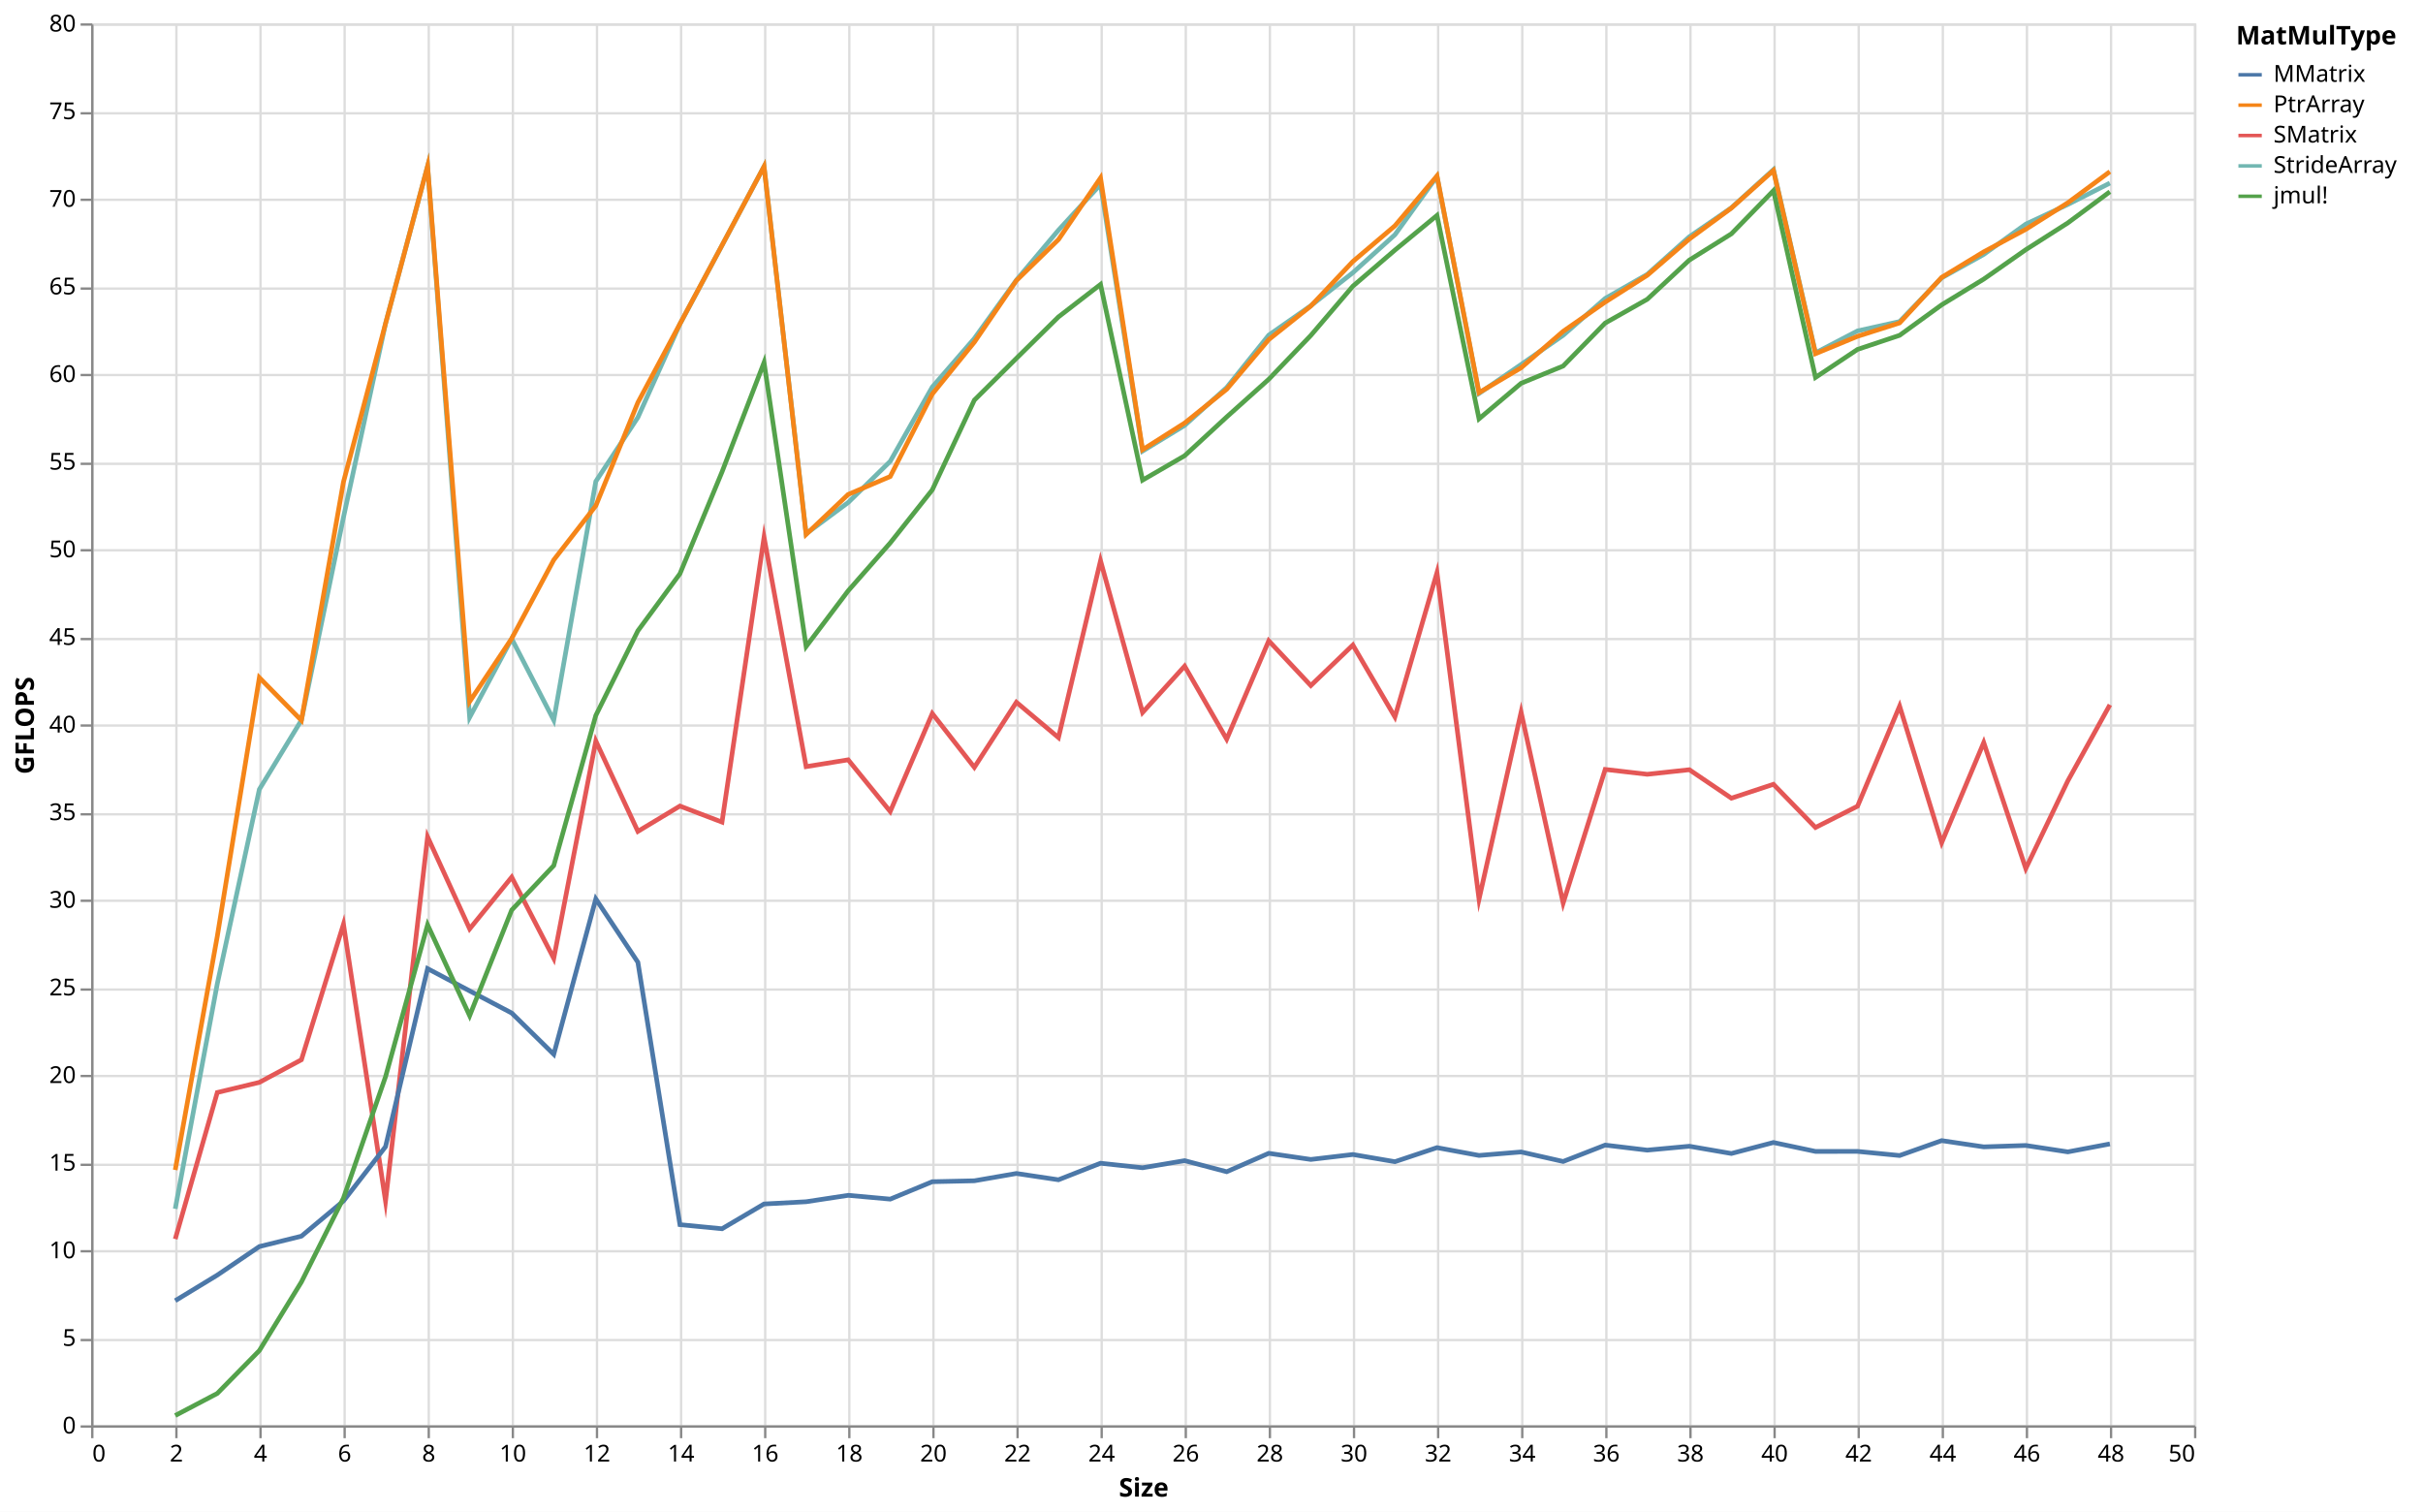
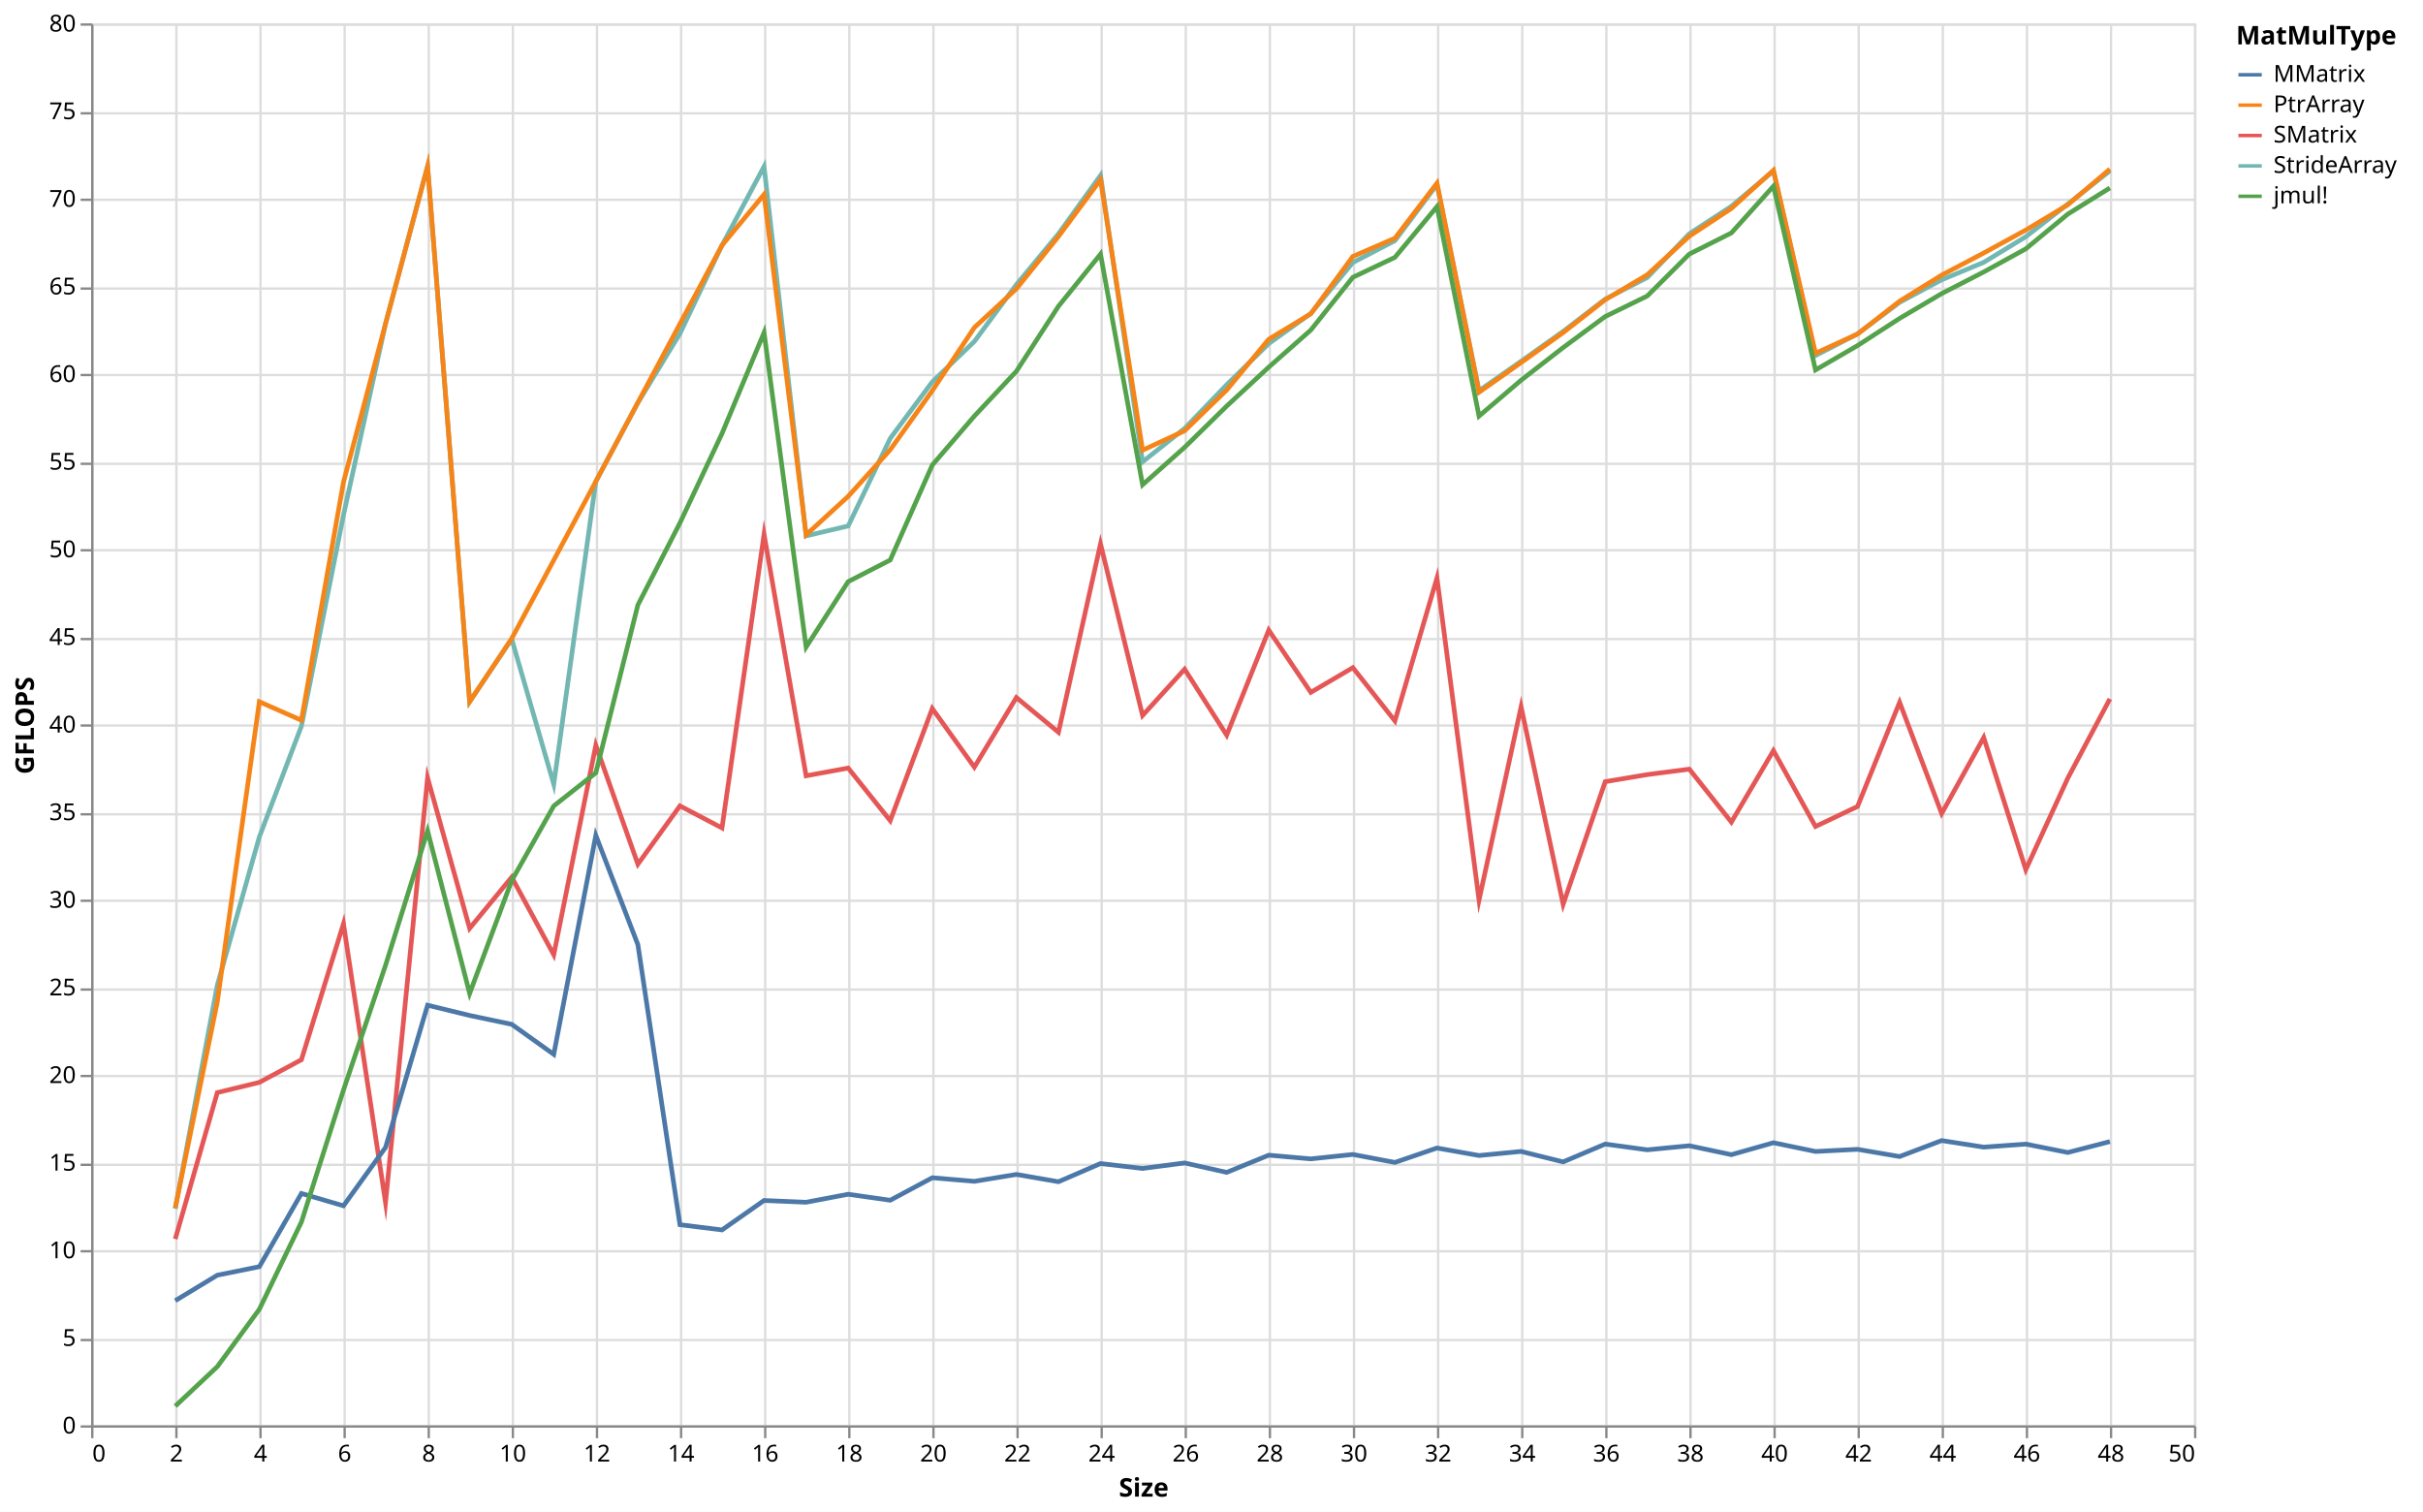
<svg xmlns="http://www.w3.org/2000/svg" class="marks" width="1037" height="647" viewBox="0 0 1037 647" version="1.1">
  <rect width="1037" height="647" fill="white" />
  <g fill="none" stroke-miterlimit="10" transform="translate(39,10)">
    <g class="mark-group role-frame root" role="graphics-object" aria-roledescription="group mark container">
      <g transform="translate(0,0)">
        <path class="background" aria-hidden="true" d="M0.5,0.5h900v600h-900Z" stroke="#ddd" />
        <g>
          <g class="mark-group role-axis" aria-hidden="true">
            <g transform="translate(0.5,600.5)">
              <path class="background" aria-hidden="true" d="M0,0h0v0h0Z" pointer-events="none" />
              <g>
                <g class="mark-rule role-axis-grid" pointer-events="none">
                  <line transform="translate(0,-600)" x2="0" y2="600" stroke="#ddd" stroke-width="1" opacity="1" />
                  <line transform="translate(36,-600)" x2="0" y2="600" stroke="#ddd" stroke-width="1" opacity="1" />
                  <line transform="translate(72,-600)" x2="0" y2="600" stroke="#ddd" stroke-width="1" opacity="1" />
                  <line transform="translate(108,-600)" x2="0" y2="600" stroke="#ddd" stroke-width="1" opacity="1" />
                  <line transform="translate(144,-600)" x2="0" y2="600" stroke="#ddd" stroke-width="1" opacity="1" />
                  <line transform="translate(180,-600)" x2="0" y2="600" stroke="#ddd" stroke-width="1" opacity="1" />
                  <line transform="translate(216,-600)" x2="0" y2="600" stroke="#ddd" stroke-width="1" opacity="1" />
                  <line transform="translate(252,-600)" x2="0" y2="600" stroke="#ddd" stroke-width="1" opacity="1" />
                  <line transform="translate(288,-600)" x2="0" y2="600" stroke="#ddd" stroke-width="1" opacity="1" />
                  <line transform="translate(324,-600)" x2="0" y2="600" stroke="#ddd" stroke-width="1" opacity="1" />
                  <line transform="translate(360,-600)" x2="0" y2="600" stroke="#ddd" stroke-width="1" opacity="1" />
                  <line transform="translate(396,-600)" x2="0" y2="600" stroke="#ddd" stroke-width="1" opacity="1" />
                  <line transform="translate(432,-600)" x2="0" y2="600" stroke="#ddd" stroke-width="1" opacity="1" />
                  <line transform="translate(468,-600)" x2="0" y2="600" stroke="#ddd" stroke-width="1" opacity="1" />
                  <line transform="translate(504,-600)" x2="0" y2="600" stroke="#ddd" stroke-width="1" opacity="1" />
                  <line transform="translate(540,-600)" x2="0" y2="600" stroke="#ddd" stroke-width="1" opacity="1" />
                  <line transform="translate(576,-600)" x2="0" y2="600" stroke="#ddd" stroke-width="1" opacity="1" />
                  <line transform="translate(612,-600)" x2="0" y2="600" stroke="#ddd" stroke-width="1" opacity="1" />
                  <line transform="translate(648,-600)" x2="0" y2="600" stroke="#ddd" stroke-width="1" opacity="1" />
                  <line transform="translate(684,-600)" x2="0" y2="600" stroke="#ddd" stroke-width="1" opacity="1" />
                  <line transform="translate(720,-600)" x2="0" y2="600" stroke="#ddd" stroke-width="1" opacity="1" />
                  <line transform="translate(756,-600)" x2="0" y2="600" stroke="#ddd" stroke-width="1" opacity="1" />
                  <line transform="translate(792,-600)" x2="0" y2="600" stroke="#ddd" stroke-width="1" opacity="1" />
                  <line transform="translate(828,-600)" x2="0" y2="600" stroke="#ddd" stroke-width="1" opacity="1" />
                  <line transform="translate(864,-600)" x2="0" y2="600" stroke="#ddd" stroke-width="1" opacity="1" />
                  <line transform="translate(900,-600)" x2="0" y2="600" stroke="#ddd" stroke-width="1" opacity="1" />
                </g>
              </g>
              <path class="foreground" aria-hidden="true" d="" pointer-events="none" display="none" />
            </g>
          </g>
          <g class="mark-group role-axis" aria-hidden="true">
            <g transform="translate(0.5,0.5)">
              <path class="background" aria-hidden="true" d="M0,0h0v0h0Z" pointer-events="none" />
              <g>
                <g class="mark-rule role-axis-grid" pointer-events="none">
                  <line transform="translate(0,600)" x2="900" y2="0" stroke="#ddd" stroke-width="1" opacity="1" />
                  <line transform="translate(0,563)" x2="900" y2="0" stroke="#ddd" stroke-width="1" opacity="1" />
                  <line transform="translate(0,525)" x2="900" y2="0" stroke="#ddd" stroke-width="1" opacity="1" />
                  <line transform="translate(0,488)" x2="900" y2="0" stroke="#ddd" stroke-width="1" opacity="1" />
                  <line transform="translate(0,450)" x2="900" y2="0" stroke="#ddd" stroke-width="1" opacity="1" />
                  <line transform="translate(0,413)" x2="900" y2="0" stroke="#ddd" stroke-width="1" opacity="1" />
                  <line transform="translate(0,375)" x2="900" y2="0" stroke="#ddd" stroke-width="1" opacity="1" />
                  <line transform="translate(0,338)" x2="900" y2="0" stroke="#ddd" stroke-width="1" opacity="1" />
                  <line transform="translate(0,300)" x2="900" y2="0" stroke="#ddd" stroke-width="1" opacity="1" />
                  <line transform="translate(0,263)" x2="900" y2="0" stroke="#ddd" stroke-width="1" opacity="1" />
                  <line transform="translate(0,225)" x2="900" y2="0" stroke="#ddd" stroke-width="1" opacity="1" />
                  <line transform="translate(0,188)" x2="900" y2="0" stroke="#ddd" stroke-width="1" opacity="1" />
                  <line transform="translate(0,150)" x2="900" y2="0" stroke="#ddd" stroke-width="1" opacity="1" />
                  <line transform="translate(0,113)" x2="900" y2="0" stroke="#ddd" stroke-width="1" opacity="1" />
                  <line transform="translate(0,75)" x2="900" y2="0" stroke="#ddd" stroke-width="1" opacity="1" />
                  <line transform="translate(0,38)" x2="900" y2="0" stroke="#ddd" stroke-width="1" opacity="1" />
                  <line transform="translate(0,0)" x2="900" y2="0" stroke="#ddd" stroke-width="1" opacity="1" />
                </g>
              </g>
              <path class="foreground" aria-hidden="true" d="" pointer-events="none" display="none" />
            </g>
          </g>
          <g class="mark-group role-axis" role="graphics-symbol" aria-roledescription="axis" aria-label="X-axis titled 'Size' for a linear scale with values from 0 to 50">
            <g transform="translate(0.5,600.5)">
              <path class="background" aria-hidden="true" d="M0,0h0v0h0Z" pointer-events="none" />
              <g>
                <g class="mark-rule role-axis-tick" pointer-events="none">
                  <line transform="translate(0,0)" x2="0" y2="5" stroke="#888" stroke-width="1" opacity="1" />
                  <line transform="translate(36,0)" x2="0" y2="5" stroke="#888" stroke-width="1" opacity="1" />
                  <line transform="translate(72,0)" x2="0" y2="5" stroke="#888" stroke-width="1" opacity="1" />
                  <line transform="translate(108,0)" x2="0" y2="5" stroke="#888" stroke-width="1" opacity="1" />
                  <line transform="translate(144,0)" x2="0" y2="5" stroke="#888" stroke-width="1" opacity="1" />
                  <line transform="translate(180,0)" x2="0" y2="5" stroke="#888" stroke-width="1" opacity="1" />
                  <line transform="translate(216,0)" x2="0" y2="5" stroke="#888" stroke-width="1" opacity="1" />
                  <line transform="translate(252,0)" x2="0" y2="5" stroke="#888" stroke-width="1" opacity="1" />
                  <line transform="translate(288,0)" x2="0" y2="5" stroke="#888" stroke-width="1" opacity="1" />
                  <line transform="translate(324,0)" x2="0" y2="5" stroke="#888" stroke-width="1" opacity="1" />
                  <line transform="translate(360,0)" x2="0" y2="5" stroke="#888" stroke-width="1" opacity="1" />
                  <line transform="translate(396,0)" x2="0" y2="5" stroke="#888" stroke-width="1" opacity="1" />
                  <line transform="translate(432,0)" x2="0" y2="5" stroke="#888" stroke-width="1" opacity="1" />
                  <line transform="translate(468,0)" x2="0" y2="5" stroke="#888" stroke-width="1" opacity="1" />
                  <line transform="translate(504,0)" x2="0" y2="5" stroke="#888" stroke-width="1" opacity="1" />
                  <line transform="translate(540,0)" x2="0" y2="5" stroke="#888" stroke-width="1" opacity="1" />
                  <line transform="translate(576,0)" x2="0" y2="5" stroke="#888" stroke-width="1" opacity="1" />
                  <line transform="translate(612,0)" x2="0" y2="5" stroke="#888" stroke-width="1" opacity="1" />
                  <line transform="translate(648,0)" x2="0" y2="5" stroke="#888" stroke-width="1" opacity="1" />
                  <line transform="translate(684,0)" x2="0" y2="5" stroke="#888" stroke-width="1" opacity="1" />
                  <line transform="translate(720,0)" x2="0" y2="5" stroke="#888" stroke-width="1" opacity="1" />
                  <line transform="translate(756,0)" x2="0" y2="5" stroke="#888" stroke-width="1" opacity="1" />
                  <line transform="translate(792,0)" x2="0" y2="5" stroke="#888" stroke-width="1" opacity="1" />
                  <line transform="translate(828,0)" x2="0" y2="5" stroke="#888" stroke-width="1" opacity="1" />
                  <line transform="translate(864,0)" x2="0" y2="5" stroke="#888" stroke-width="1" opacity="1" />
                  <line transform="translate(900,0)" x2="0" y2="5" stroke="#888" stroke-width="1" opacity="1" />
                </g>
                <g class="mark-text role-axis-label" pointer-events="none">
                  <text text-anchor="start" transform="translate(0,15)" font-family="sans-serif" font-size="10px" fill="#000" opacity="1">0</text>
                  <text text-anchor="middle" transform="translate(36,15)" font-family="sans-serif" font-size="10px" fill="#000" opacity="1">2</text>
                  <text text-anchor="middle" transform="translate(72,15)" font-family="sans-serif" font-size="10px" fill="#000" opacity="1">4</text>
                  <text text-anchor="middle" transform="translate(108,15)" font-family="sans-serif" font-size="10px" fill="#000" opacity="1">6</text>
                  <text text-anchor="middle" transform="translate(144,15)" font-family="sans-serif" font-size="10px" fill="#000" opacity="1">8</text>
                  <text text-anchor="middle" transform="translate(180,15)" font-family="sans-serif" font-size="10px" fill="#000" opacity="1">10</text>
                  <text text-anchor="middle" transform="translate(216,15)" font-family="sans-serif" font-size="10px" fill="#000" opacity="1">12</text>
                  <text text-anchor="middle" transform="translate(252,15)" font-family="sans-serif" font-size="10px" fill="#000" opacity="1">14</text>
                  <text text-anchor="middle" transform="translate(288,15)" font-family="sans-serif" font-size="10px" fill="#000" opacity="1">16</text>
                  <text text-anchor="middle" transform="translate(324,15)" font-family="sans-serif" font-size="10px" fill="#000" opacity="1">18</text>
                  <text text-anchor="middle" transform="translate(360,15)" font-family="sans-serif" font-size="10px" fill="#000" opacity="1">20</text>
                  <text text-anchor="middle" transform="translate(396,15)" font-family="sans-serif" font-size="10px" fill="#000" opacity="1">22</text>
                  <text text-anchor="middle" transform="translate(432,15)" font-family="sans-serif" font-size="10px" fill="#000" opacity="1">24</text>
                  <text text-anchor="middle" transform="translate(468,15)" font-family="sans-serif" font-size="10px" fill="#000" opacity="1">26</text>
                  <text text-anchor="middle" transform="translate(504,15)" font-family="sans-serif" font-size="10px" fill="#000" opacity="1">28</text>
                  <text text-anchor="middle" transform="translate(540,15)" font-family="sans-serif" font-size="10px" fill="#000" opacity="1">30</text>
                  <text text-anchor="middle" transform="translate(576,15)" font-family="sans-serif" font-size="10px" fill="#000" opacity="1">32</text>
                  <text text-anchor="middle" transform="translate(612,15)" font-family="sans-serif" font-size="10px" fill="#000" opacity="1">34</text>
                  <text text-anchor="middle" transform="translate(648,15)" font-family="sans-serif" font-size="10px" fill="#000" opacity="1">36</text>
                  <text text-anchor="middle" transform="translate(684,15)" font-family="sans-serif" font-size="10px" fill="#000" opacity="1">38</text>
                  <text text-anchor="middle" transform="translate(720,15)" font-family="sans-serif" font-size="10px" fill="#000" opacity="1">40</text>
                  <text text-anchor="middle" transform="translate(756,15)" font-family="sans-serif" font-size="10px" fill="#000" opacity="1">42</text>
                  <text text-anchor="middle" transform="translate(792,15)" font-family="sans-serif" font-size="10px" fill="#000" opacity="1">44</text>
                  <text text-anchor="middle" transform="translate(828,15)" font-family="sans-serif" font-size="10px" fill="#000" opacity="1">46</text>
                  <text text-anchor="middle" transform="translate(864,15)" font-family="sans-serif" font-size="10px" fill="#000" opacity="1">48</text>
                  <text text-anchor="end" transform="translate(900,15)" font-family="sans-serif" font-size="10px" fill="#000" opacity="1">50</text>
                </g>
                <g class="mark-rule role-axis-domain" pointer-events="none">
                  <line transform="translate(0,0)" x2="900" y2="0" stroke="#888" stroke-width="1" opacity="1" />
                </g>
                <g class="mark-text role-axis-title" pointer-events="none">
                  <text text-anchor="middle" transform="translate(450,30)" font-family="sans-serif" font-size="11px" font-weight="bold" fill="#000" opacity="1">Size</text>
                </g>
              </g>
              <path class="foreground" aria-hidden="true" d="" pointer-events="none" display="none" />
            </g>
          </g>
          <g class="mark-group role-axis" role="graphics-symbol" aria-roledescription="axis" aria-label="Y-axis titled 'GFLOPS' for a linear scale with values from 0 to 80">
            <g transform="translate(0.5,0.5)">
              <path class="background" aria-hidden="true" d="M0,0h0v0h0Z" pointer-events="none" />
              <g>
                <g class="mark-rule role-axis-tick" pointer-events="none">
                  <line transform="translate(0,600)" x2="-5" y2="0" stroke="#888" stroke-width="1" opacity="1" />
                  <line transform="translate(0,563)" x2="-5" y2="0" stroke="#888" stroke-width="1" opacity="1" />
                  <line transform="translate(0,525)" x2="-5" y2="0" stroke="#888" stroke-width="1" opacity="1" />
                  <line transform="translate(0,488)" x2="-5" y2="0" stroke="#888" stroke-width="1" opacity="1" />
                  <line transform="translate(0,450)" x2="-5" y2="0" stroke="#888" stroke-width="1" opacity="1" />
                  <line transform="translate(0,413)" x2="-5" y2="0" stroke="#888" stroke-width="1" opacity="1" />
                  <line transform="translate(0,375)" x2="-5" y2="0" stroke="#888" stroke-width="1" opacity="1" />
                  <line transform="translate(0,338)" x2="-5" y2="0" stroke="#888" stroke-width="1" opacity="1" />
                  <line transform="translate(0,300)" x2="-5" y2="0" stroke="#888" stroke-width="1" opacity="1" />
                  <line transform="translate(0,263)" x2="-5" y2="0" stroke="#888" stroke-width="1" opacity="1" />
                  <line transform="translate(0,225)" x2="-5" y2="0" stroke="#888" stroke-width="1" opacity="1" />
                  <line transform="translate(0,188)" x2="-5" y2="0" stroke="#888" stroke-width="1" opacity="1" />
                  <line transform="translate(0,150)" x2="-5" y2="0" stroke="#888" stroke-width="1" opacity="1" />
                  <line transform="translate(0,113)" x2="-5" y2="0" stroke="#888" stroke-width="1" opacity="1" />
                  <line transform="translate(0,75)" x2="-5" y2="0" stroke="#888" stroke-width="1" opacity="1" />
                  <line transform="translate(0,38)" x2="-5" y2="0" stroke="#888" stroke-width="1" opacity="1" />
                  <line transform="translate(0,0)" x2="-5" y2="0" stroke="#888" stroke-width="1" opacity="1" />
                </g>
                <g class="mark-text role-axis-label" pointer-events="none">
                  <text text-anchor="end" transform="translate(-7,603)" font-family="sans-serif" font-size="10px" fill="#000" opacity="1">0</text>
                  <text text-anchor="end" transform="translate(-7,565.5)" font-family="sans-serif" font-size="10px" fill="#000" opacity="1">5</text>
                  <text text-anchor="end" transform="translate(-7,528)" font-family="sans-serif" font-size="10px" fill="#000" opacity="1">10</text>
                  <text text-anchor="end" transform="translate(-7,490.5)" font-family="sans-serif" font-size="10px" fill="#000" opacity="1">15</text>
                  <text text-anchor="end" transform="translate(-7,453)" font-family="sans-serif" font-size="10px" fill="#000" opacity="1">20</text>
                  <text text-anchor="end" transform="translate(-7,415.5)" font-family="sans-serif" font-size="10px" fill="#000" opacity="1">25</text>
                  <text text-anchor="end" transform="translate(-7,378)" font-family="sans-serif" font-size="10px" fill="#000" opacity="1">30</text>
                  <text text-anchor="end" transform="translate(-7,340.5)" font-family="sans-serif" font-size="10px" fill="#000" opacity="1">35</text>
                  <text text-anchor="end" transform="translate(-7,303)" font-family="sans-serif" font-size="10px" fill="#000" opacity="1">40</text>
                  <text text-anchor="end" transform="translate(-7,265.5)" font-family="sans-serif" font-size="10px" fill="#000" opacity="1">45</text>
                  <text text-anchor="end" transform="translate(-7,228)" font-family="sans-serif" font-size="10px" fill="#000" opacity="1">50</text>
                  <text text-anchor="end" transform="translate(-7,190.5)" font-family="sans-serif" font-size="10px" fill="#000" opacity="1">55</text>
                  <text text-anchor="end" transform="translate(-7,153)" font-family="sans-serif" font-size="10px" fill="#000" opacity="1">60</text>
                  <text text-anchor="end" transform="translate(-7,115.5)" font-family="sans-serif" font-size="10px" fill="#000" opacity="1">65</text>
                  <text text-anchor="end" transform="translate(-7,78)" font-family="sans-serif" font-size="10px" fill="#000" opacity="1">70</text>
                  <text text-anchor="end" transform="translate(-7,40.5)" font-family="sans-serif" font-size="10px" fill="#000" opacity="1">75</text>
                  <text text-anchor="end" transform="translate(-7,3)" font-family="sans-serif" font-size="10px" fill="#000" opacity="1">80</text>
                </g>
                <g class="mark-rule role-axis-domain" pointer-events="none">
                  <line transform="translate(0,600)" x2="0" y2="-600" stroke="#888" stroke-width="1" opacity="1" />
                </g>
                <g class="mark-text role-axis-title" pointer-events="none">
                  <text text-anchor="middle" transform="translate(-23,300) rotate(-90) translate(0,-2)" font-family="sans-serif" font-size="11px" font-weight="bold" fill="#000" opacity="1">GFLOPS</text>
                </g>
              </g>
              <path class="foreground" aria-hidden="true" d="" pointer-events="none" display="none" />
            </g>
          </g>
          <g class="mark-group role-scope pathgroup" role="graphics-object" aria-roledescription="group mark container">
            <g transform="translate(0,0)">
              <path class="background" aria-hidden="true" d="M0,0h900v600h-900Z" />
              <g>
                <g class="mark-line role-mark marks" role="graphics-object" aria-roledescription="line mark container">
-                   <path aria-label="Size: 2; GFLOPS: 10.6312292359; MatMulType: SMatrix" role="graphics-symbol" aria-roledescription="line mark" d="M36,520.266L54,457.545L72,453.211L90,443.541L108,385.561L126,504.022L144,348.151L162,387.519L180,365.389L198,400.168L216,307.134L234,345.805L252,334.965L270,341.827L288,219.943L306,318.101L324,315.171L342,337.294L360,295.36L378,318.404L396,290.531L414,305.664L432,229.979L450,294.929L468,275.084L486,306.333L504,264.238L522,283.397L540,266.062L558,296.835L576,235.073L594,374.799L612,294.797L630,376.494L648,319.29L666,321.369L684,319.415L702,331.598L720,325.655L738,344.141L756,335.03L774,292.201L792,350.624L810,307.79L828,361.704L846,324.168L864,291.639" stroke="#e45756" stroke-width="2" />
-                 </g>
-               </g>
-               <path class="foreground" aria-hidden="true" d="" display="none" />
-             </g>
-             <g transform="translate(0,0)">
-               <path class="background" aria-hidden="true" d="M0,0h900v600h-900Z" />
-               <g>
-                 <g class="mark-line role-mark marks" role="graphics-object" aria-roledescription="line mark container">
-                   <path aria-label="Size: 2; GFLOPS: 7.11427301023; MatMulType: MMatrix" role="graphics-symbol" aria-roledescription="line mark" d="M36,546.643L54,535.704L72,523.485L90,519.043L108,503.979L126,480.758L144,404.544L162,414.067L180,423.549L198,441.209L216,374.717L234,401.818L252,514.111L270,515.868L288,505.264L306,504.304L324,501.562L342,503.185L360,495.734L378,495.34L396,492.212L414,494.907L432,487.829L450,489.764L468,486.726L486,491.463L504,483.578L522,486.21L540,484.091L558,487.17L576,481.152L594,484.489L612,483.004L630,487.079L648,480.058L666,482.221L684,480.554L702,483.662L720,478.956L738,482.77L756,482.76L774,484.527L792,478.146L810,480.82L828,480.226L846,482.968L864,479.556" stroke="#4c78a8" stroke-width="2" />
-                 </g>
-               </g>
-               <path class="foreground" aria-hidden="true" d="" display="none" />
-             </g>
-             <g transform="translate(0,0)">
-               <path class="background" aria-hidden="true" d="M0,0h900v600h-900Z" />
-               <g>
-                 <g class="mark-line role-mark marks" role="graphics-object" aria-roledescription="line mark container">
-                   <path aria-label="Size: 2; GFLOPS: 12.3552123552; MatMulType: StrideArray" role="graphics-symbol" aria-roledescription="line mark" d="M36,507.336L54,411.013L72,327.814L90,298.213L108,211.387L126,128.497L144,61.109L162,296.997L180,263.349L198,298.22L216,196.025L234,168.629L252,128.684L270,95.035L288,61.242L306,218.411L324,205.056L342,187.433L360,155.629L378,134.859L396,109.877L414,88.502L432,68.948L450,183.038L468,172.065L486,155.85L504,133.43L522,120.839L540,106.699L558,90.462L576,65.507L594,158.369L612,146.003L630,133.494L648,117.718L666,107.426L684,91.329L702,78.927L720,62.606L738,141.003L756,131.616L774,127.619L792,108.911L810,98.885L828,85.922L846,77.498L864,68.35" stroke="#72b7b2" stroke-width="2" />
-                 </g>
-               </g>
-               <path class="foreground" aria-hidden="true" d="" display="none" />
-             </g>
-             <g transform="translate(0,0)">
-               <path class="background" aria-hidden="true" d="M0,0h900v600h-900Z" />
-               <g>
-                 <g class="mark-line role-mark marks" role="graphics-object" aria-roledescription="line mark container">
-                   <path aria-label="Size: 2; GFLOPS: 14.5719489982; MatMulType: PtrArray" role="graphics-symbol" aria-roledescription="line mark" d="M36,490.71L54,390.698L72,280L90,298.311L108,196.263L126,128.497L144,61.109L162,290.272L180,263.258L198,229.623L216,206.438L234,162.265L252,128.59L270,94.987L288,61.243L306,218.709L324,201.605L342,193.934L360,158.634L378,136.433L396,110.081L414,92.532L432,66.146L450,182.461L468,171.04L486,156.592L504,135.33L522,120.978L540,101.909L558,86.635L576,65.291L594,158.043L612,147.398L630,131.796L648,119.275L666,107.809L684,92.302L702,79.049L720,62.937L738,141.365L756,133.929L774,128.2L792,108.701L810,97.78L828,88.144L846,76.777L864,63.45" stroke="#f58518" stroke-width="2" />
-                 </g>
-               </g>
-               <path class="foreground" aria-hidden="true" d="" display="none" />
-             </g>
-             <g transform="translate(0,0)">
-               <path class="background" aria-hidden="true" d="M0,0h900v600h-900Z" />
-               <g>
-                 <g class="mark-line role-mark marks" role="graphics-object" aria-roledescription="line mark container">
-                   <path aria-label="Size: 2; GFLOPS: 0.560326622554; MatMulType: jmul!" role="graphics-symbol" aria-roledescription="line mark" d="M36,595.798L54,586.339L72,568.004L90,538.642L108,502.735L126,450.815L144,385.803L162,424.695L180,379.468L198,360.444L216,296.182L234,259.965L252,235.534L270,191.988L288,145.125L306,266.679L324,242.844L342,222.352L360,199.648L378,161.245L396,143.363L414,125.621L432,111.73L450,195.48L468,185.049L486,168.443L504,152.321L522,133.558L540,112.481L558,97.036L576,82.202L594,169.238L612,154.039L630,146.648L648,128.251L666,118.08L684,101.315L702,90.065L720,71.598L738,151.533L756,139.529L774,133.511L792,120.46L810,109.455L828,96.866L846,85.388L864,72.052" stroke="#54a24b" stroke-width="2" />
+                   <path aria-label="Size: 2; GFLOPS: 10.6312292359; MatMulType: SMatrix" role="graphics-symbol" aria-roledescription="line mark" d="M36,520.266L54,457.595L72,453.211L90,443.528L108,385.348L126,504.674L144,322.9L162,387.301L180,365.393L198,398.609L216,308.968L234,359.832L252,334.894L270,344.333L288,218.696L306,322.021L324,318.699L342,341.214L360,293.232L378,318.316L396,288.519L414,303.39L432,222.788L450,296.205L468,276.389L486,304.619L504,259.675L522,286.302L540,275.741L558,298.533L576,237.362L594,375.196L612,292.473L630,377.011L648,324.533L666,321.505L684,319.171L702,341.829L720,311.246L738,343.716L756,335.139L774,290.564L792,338.164L810,305.632L828,362.177L846,322.983L864,289.096" stroke="#e45756" stroke-width="2" />
+                 </g>
+               </g>
+               <path class="foreground" aria-hidden="true" d="" display="none" />
+             </g>
+             <g transform="translate(0,0)">
+               <path class="background" aria-hidden="true" d="M0,0h900v600h-900Z" />
+               <g>
+                 <g class="mark-line role-mark marks" role="graphics-object" aria-roledescription="line mark container">
+                   <path aria-label="Size: 2; GFLOPS: 7.11427301023; MatMulType: MMatrix" role="graphics-symbol" aria-roledescription="line mark" d="M36,546.643L54,535.745L72,532.099L90,500.76L108,506.039L126,481.072L144,420.196L162,424.588L180,428.37L198,441.227L216,347.52L234,394.27L252,514.126L270,516.37L288,503.768L306,504.524L324,501.1L342,503.666L360,494.04L378,495.568L396,492.618L414,495.747L432,487.962L450,490.062L468,487.701L486,491.741L504,484.378L522,485.962L540,484.07L558,487.482L576,481.312L594,484.521L612,482.776L630,487.25L648,479.622L666,482.082L684,480.342L702,484.161L720,479.055L738,482.792L756,481.875L774,484.961L792,478.123L810,480.934L828,479.634L846,483.231L864,478.559" stroke="#4c78a8" stroke-width="2" />
+                 </g>
+               </g>
+               <path class="foreground" aria-hidden="true" d="" display="none" />
+             </g>
+             <g transform="translate(0,0)">
+               <path class="background" aria-hidden="true" d="M0,0h900v600h-900Z" />
+               <g>
+                 <g class="mark-line role-mark marks" role="graphics-object" aria-roledescription="line mark container">
+                   <path aria-label="Size: 2; GFLOPS: 12.3552123552; MatMulType: StrideArray" role="graphics-symbol" aria-roledescription="line mark" d="M36,507.336L54,411.628L72,348.164L90,300.766L108,210.451L126,128.54L144,61.223L162,290.307L180,263.487L198,325.638L216,196.038L234,162.373L252,132.759L270,95.003L288,61.261L306,219.327L324,215.104L342,177.615L360,153.428L378,136.144L396,111.803L414,90.067L432,65.089L450,187.645L468,173.362L486,154.658L504,137.05L522,124.164L540,102.35L558,93.008L576,68.958L594,157.208L612,144.601L630,131.83L648,118.017L666,108.764L684,90.037L702,78.285L720,63.147L738,142.155L756,132.884L774,119.391L792,109.748L810,102.271L828,91.315L846,77.323L864,63.124" stroke="#72b7b2" stroke-width="2" />
+                 </g>
+               </g>
+               <path class="foreground" aria-hidden="true" d="" display="none" />
+             </g>
+             <g transform="translate(0,0)">
+               <path class="background" aria-hidden="true" d="M0,0h900v600h-900Z" />
+               <g>
+                 <g class="mark-line role-mark marks" role="graphics-object" aria-roledescription="line mark container">
+                   <path aria-label="Size: 2; GFLOPS: 12.4127230411; MatMulType: PtrArray" role="graphics-symbol" aria-roledescription="line mark" d="M36,506.905L54,418.792L72,290.323L90,298.262L108,196.364L126,128.54L144,61.147L162,290.281L180,263.281L198,229.728L216,196.038L234,162.265L252,128.601L270,94.998L288,73.226L306,218.896L324,202.415L342,182.485L360,157.216L378,130.184L396,113.578L414,91.211L432,66.921L450,182.67L468,174.354L486,156.912L504,135.187L522,124.277L540,99.74L558,91.948L576,68.383L594,157.862L612,145.163L630,132.341L648,118.282L666,107.586L684,91.078L702,79.201L720,62.877L738,141.184L756,132.95L774,118.895L792,107.733L810,98.272L828,88.443L846,77.635L864,62.363" stroke="#f58518" stroke-width="2" />
+                 </g>
+               </g>
+               <path class="foreground" aria-hidden="true" d="" display="none" />
+             </g>
+             <g transform="translate(0,0)">
+               <path class="background" aria-hidden="true" d="M0,0h900v600h-900Z" />
+               <g>
+                 <g class="mark-line role-mark marks" role="graphics-object" aria-roledescription="line mark container">
+                   <path aria-label="Size: 2; GFLOPS: 1.0958001647; MatMulType: jmul!" role="graphics-symbol" aria-roledescription="line mark" d="M36,591.781L54,574.876L72,550.323L90,512.986L108,456.525L126,403.143L144,345.585L162,415.171L180,366.883L198,334.917L216,320.743L234,248.913L252,213.796L270,175.533L288,132.342L306,266.925L324,238.922L342,229.673L360,189.026L378,168.07L396,148.886L414,121.065L432,98.767L450,197.461L468,181.434L486,163.792L504,147.127L522,131.252L540,108.674L558,100.139L576,78.43L594,168.065L612,152.72L630,138.747L648,125.468L666,116.67L684,98.733L702,89.685L720,69.672L738,148.333L756,137.891L774,126.264L792,115.653L810,106.385L828,96.499L846,81.619L864,70.429" stroke="#54a24b" stroke-width="2" />
                </g>
              </g>
              <path class="foreground" aria-hidden="true" d="" display="none" />
            </g>
          </g>
          <g class="mark-group role-legend" role="graphics-symbol" aria-roledescription="legend" aria-label="Symbol legend titled 'MatMulType' for stroke color with 5 values: MMatrix, PtrArray, SMatrix, StrideArray, jmul!">
            <g transform="translate(918,0)">
              <path class="background" aria-hidden="true" d="M0,0h75v79h-75Z" pointer-events="none" />
              <g>
                <g class="mark-group role-legend-entry">
                  <g transform="translate(0,16)">
                    <path class="background" aria-hidden="true" d="M0,0h0v0h0Z" pointer-events="none" />
                    <g>
                      <g class="mark-group role-scope" role="graphics-object" aria-roledescription="group mark container">
                        <g transform="translate(0,0)">
                          <path class="background" aria-hidden="true" d="M0,0h72v11h-72Z" pointer-events="none" opacity="1" />
                          <g>
                            <g class="mark-symbol role-legend-symbol" pointer-events="none">
                              <path transform="translate(6,6)" d="M-5,0L5,0" stroke="#4c78a8" stroke-width="1.5" opacity="1" />
                            </g>
                            <g class="mark-text role-legend-label" pointer-events="none">
                              <text text-anchor="start" transform="translate(16,9)" font-family="sans-serif" font-size="10px" fill="#000" opacity="1">MMatrix</text>
                            </g>
                          </g>
                          <path class="foreground" aria-hidden="true" d="" pointer-events="none" display="none" />
                        </g>
                        <g transform="translate(0,13)">
                          <path class="background" aria-hidden="true" d="M0,0h72v11h-72Z" pointer-events="none" opacity="1" />
                          <g>
                            <g class="mark-symbol role-legend-symbol" pointer-events="none">
                              <path transform="translate(6,6)" d="M-5,0L5,0" stroke="#f58518" stroke-width="1.5" opacity="1" />
                            </g>
                            <g class="mark-text role-legend-label" pointer-events="none">
                              <text text-anchor="start" transform="translate(16,9)" font-family="sans-serif" font-size="10px" fill="#000" opacity="1">PtrArray</text>
                            </g>
                          </g>
                          <path class="foreground" aria-hidden="true" d="" pointer-events="none" display="none" />
                        </g>
                        <g transform="translate(0,26)">
                          <path class="background" aria-hidden="true" d="M0,0h72v11h-72Z" pointer-events="none" opacity="1" />
                          <g>
                            <g class="mark-symbol role-legend-symbol" pointer-events="none">
                              <path transform="translate(6,6)" d="M-5,0L5,0" stroke="#e45756" stroke-width="1.5" opacity="1" />
                            </g>
                            <g class="mark-text role-legend-label" pointer-events="none">
                              <text text-anchor="start" transform="translate(16,9)" font-family="sans-serif" font-size="10px" fill="#000" opacity="1">SMatrix</text>
                            </g>
                          </g>
                          <path class="foreground" aria-hidden="true" d="" pointer-events="none" display="none" />
                        </g>
                        <g transform="translate(0,39)">
                          <path class="background" aria-hidden="true" d="M0,0h72v11h-72Z" pointer-events="none" opacity="1" />
                          <g>
                            <g class="mark-symbol role-legend-symbol" pointer-events="none">
                              <path transform="translate(6,6)" d="M-5,0L5,0" stroke="#72b7b2" stroke-width="1.5" opacity="1" />
                            </g>
                            <g class="mark-text role-legend-label" pointer-events="none">
                              <text text-anchor="start" transform="translate(16,9)" font-family="sans-serif" font-size="10px" fill="#000" opacity="1">StrideArray</text>
                            </g>
                          </g>
                          <path class="foreground" aria-hidden="true" d="" pointer-events="none" display="none" />
                        </g>
                        <g transform="translate(0,52)">
                          <path class="background" aria-hidden="true" d="M0,0h72v11h-72Z" pointer-events="none" opacity="1" />
                          <g>
                            <g class="mark-symbol role-legend-symbol" pointer-events="none">
                              <path transform="translate(6,6)" d="M-5,0L5,0" stroke="#54a24b" stroke-width="1.5" opacity="1" />
                            </g>
                            <g class="mark-text role-legend-label" pointer-events="none">
                              <text text-anchor="start" transform="translate(16,9)" font-family="sans-serif" font-size="10px" fill="#000" opacity="1">jmul!</text>
                            </g>
                          </g>
                          <path class="foreground" aria-hidden="true" d="" pointer-events="none" display="none" />
                        </g>
                      </g>
                    </g>
                    <path class="foreground" aria-hidden="true" d="" pointer-events="none" display="none" />
                  </g>
                </g>
                <g class="mark-text role-legend-title" pointer-events="none">
                  <text text-anchor="start" transform="translate(0,9)" font-family="sans-serif" font-size="11px" font-weight="bold" fill="#000" opacity="1">MatMulType</text>
                </g>
              </g>
              <path class="foreground" aria-hidden="true" d="" pointer-events="none" display="none" />
            </g>
          </g>
        </g>
        <path class="foreground" aria-hidden="true" d="" display="none" />
      </g>
    </g>
  </g>
</svg>
